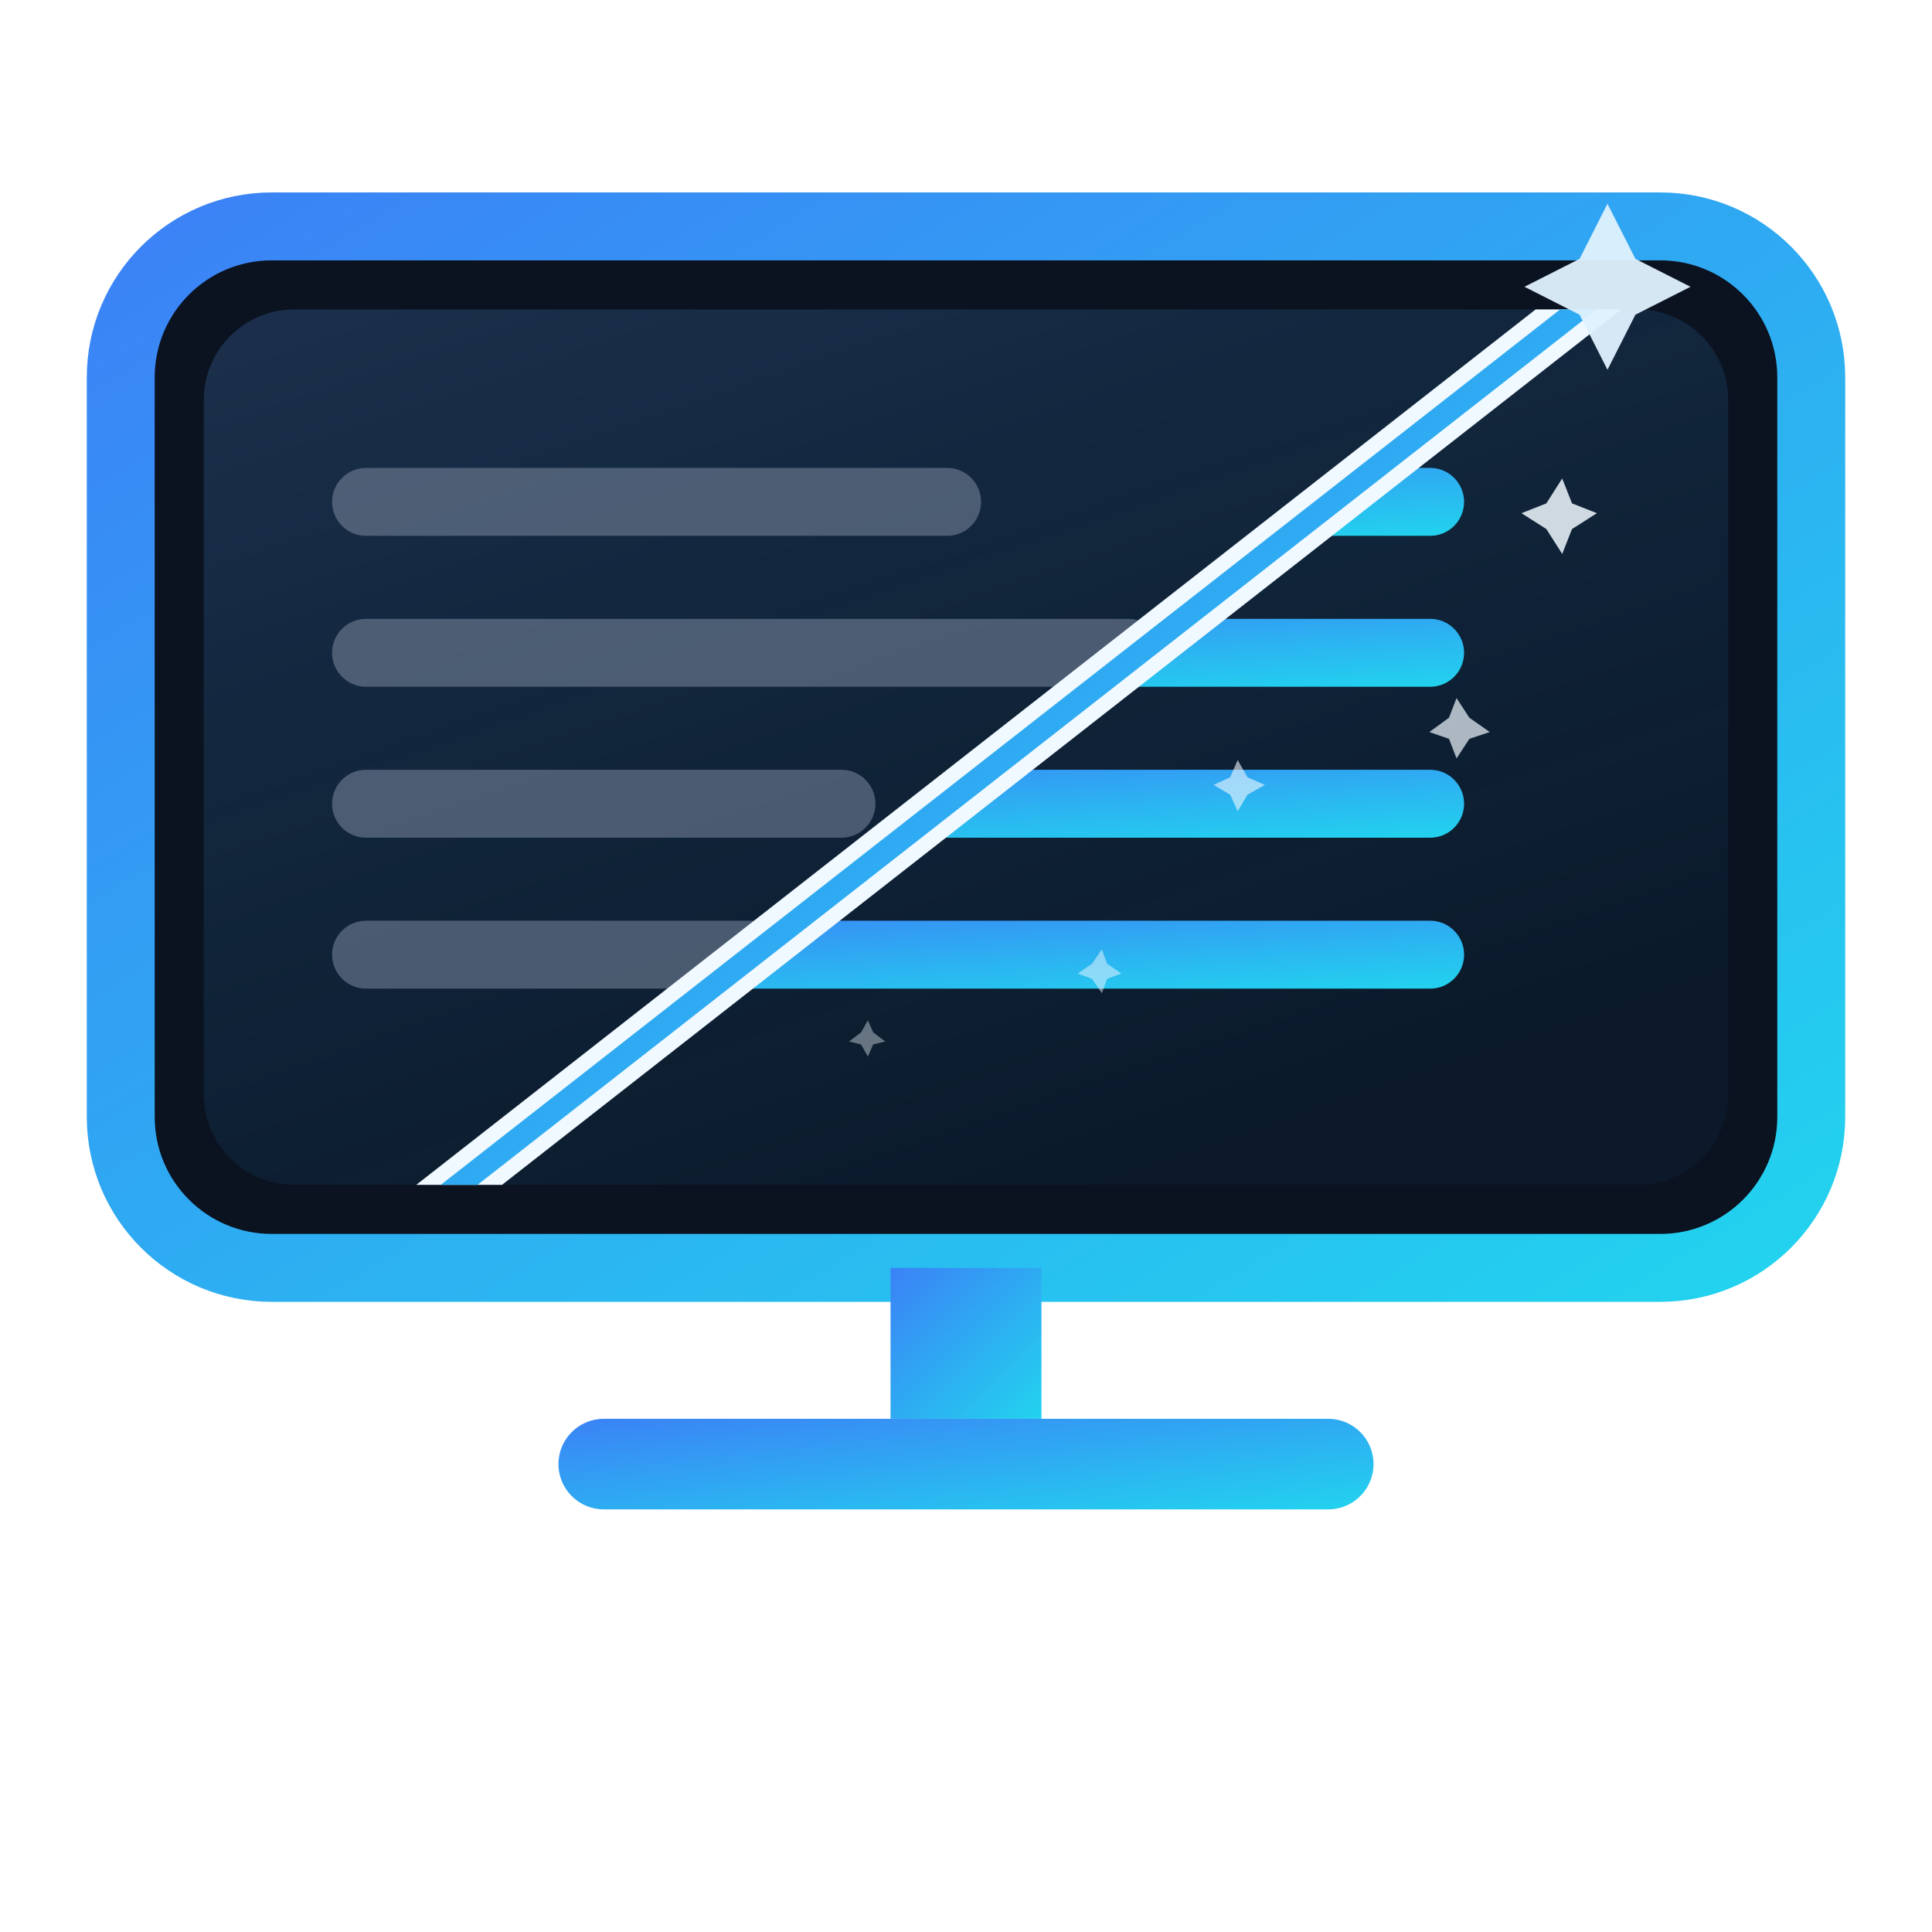
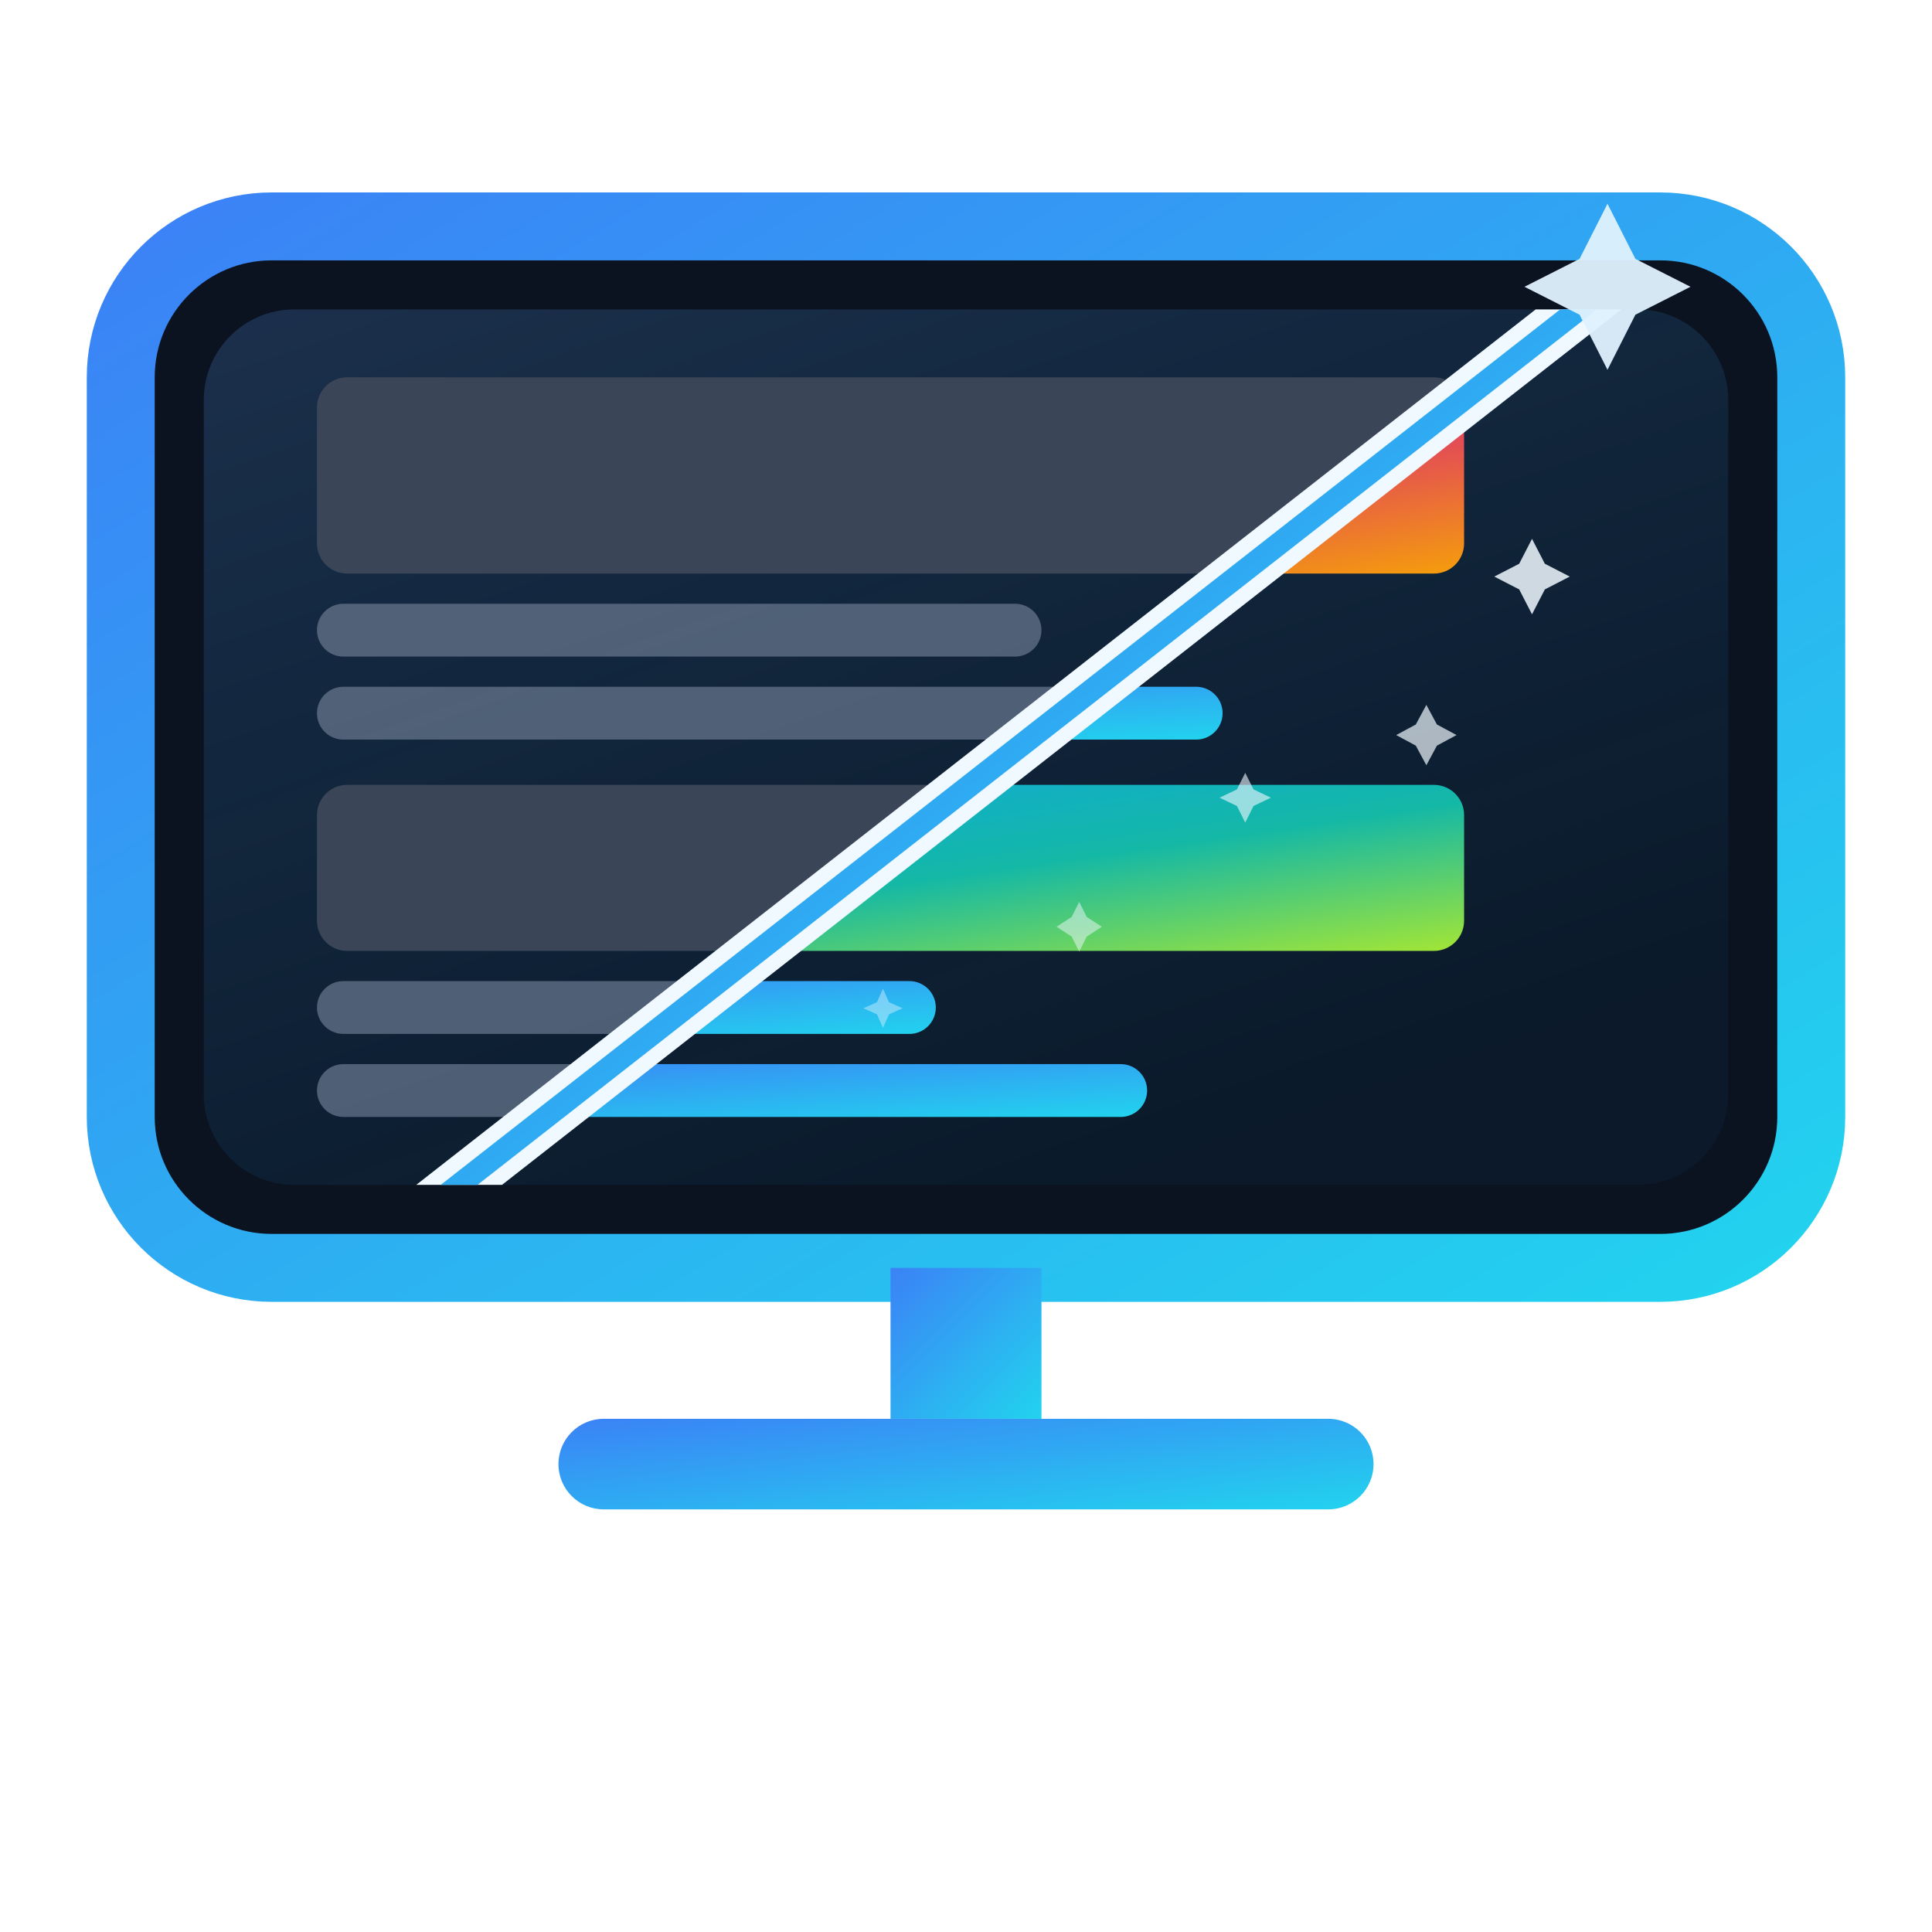
<svg xmlns="http://www.w3.org/2000/svg" width="256" height="256" viewBox="0 0 256 256">
  <defs>
    <linearGradient id="acc" x1="0" y1="0" x2="1" y2="1">
      <stop offset="0" stop-color="#3B82F6" />
      <stop offset="1" stop-color="#22D3EE" />
    </linearGradient>
    <linearGradient id="glass" x1="0" y1="0" x2="0.6" y2="1">
      <stop offset="0" stop-color="#60A5FA" stop-opacity="0.20" />
      <stop offset="1" stop-color="#0EA5E9" stop-opacity="0.05" />
+     </linearGradient>
+     <linearGradient id="media" x1="0" y1="0" x2="1" y2="1">
+       <stop offset="0" stop-color="#7C3AED" />
+       <stop offset="0.5" stop-color="#DB2777" />
+       <stop offset="1" stop-color="#F59E0B" />
+     </linearGradient>
+     <linearGradient id="media2" x1="0" y1="0" x2="1" y2="1">
+       <stop offset="0" stop-color="#0EA5E9" />
+       <stop offset="0.55" stop-color="#14B8A6" />
+       <stop offset="1" stop-color="#A3E635" />
    </linearGradient>
    <clipPath id="scr">
      <rect x="27" y="41" width="202" height="116" rx="12" />
    </clipPath>
    <clipPath id="beforeCut">
      <path d="M 27 41 L 210 41 L 60 157 L 27 157 Z" />
    </clipPath>
    <clipPath id="afterCut">
      <path d="M 210 41 L 229 41 L 229 157 L 60 157 Z" />
    </clipPath>
  </defs>
  <g id="tv">
    <rect x="16" y="30" width="224" height="138" rx="20" fill="#0B1220" stroke="url(#acc)" stroke-width="9" />
    <rect x="27" y="41" width="202" height="116" rx="12" fill="url(#glass)" />
  </g>
  <g id="reveal" clip-path="url(#scr)">
-     <g clip-path="url(#beforeCut)" fill="#64748B" fill-opacity="0.7">
-       <rect x="44" y="62" width="86" height="9" rx="4.5" />
-       <rect x="44" y="82" width="110" height="9" rx="4.5" />
-       <rect x="44" y="102" width="72" height="9" rx="4.5" />
-       <rect x="44" y="122" width="96" height="9" rx="4.5" />
+     <g clip-path="url(#beforeCut)">
+       <rect x="42" y="50" width="152" height="26" rx="4" fill="#3A4658" />
+       <rect x="42" y="80" width="96" height="7" rx="3.5" fill="#64748B" fill-opacity="0.75" />
+       <rect x="42" y="91" width="120" height="7" rx="3.5" fill="#64748B" fill-opacity="0.75" />
+       <rect x="42" y="104" width="152" height="22" rx="4" fill="#3A4658" />
+       <rect x="42" y="130" width="82" height="7" rx="3.5" fill="#64748B" fill-opacity="0.75" />
+       <rect x="42" y="141" width="110" height="7" rx="3.5" fill="#64748B" fill-opacity="0.75" />
    </g>
-     <g clip-path="url(#afterCut)" fill="url(#acc)">
-       <rect x="44" y="62" width="150" height="9" rx="4.5" />
-       <rect x="44" y="82" width="150" height="9" rx="4.5" />
-       <rect x="44" y="102" width="150" height="9" rx="4.5" />
-       <rect x="44" y="122" width="150" height="9" rx="4.5" />
+     <g clip-path="url(#afterCut)">
+       <rect x="42" y="50" width="152" height="26" rx="4" fill="url(#media)" />
+       <rect x="42" y="80" width="96" height="7" rx="3.5" fill="url(#acc)" />
+       <rect x="42" y="91" width="120" height="7" rx="3.5" fill="url(#acc)" />
+       <rect x="42" y="104" width="152" height="22" rx="4" fill="url(#media2)" />
+       <rect x="42" y="130" width="82" height="7" rx="3.5" fill="url(#acc)" />
+       <rect x="42" y="141" width="110" height="7" rx="3.5" fill="url(#acc)" />
    </g>
  </g>
  <g id="cut" clip-path="url(#scr)">
    <path d="M 213 38 L 57 160" stroke="#F0F9FF" stroke-width="7" stroke-linecap="round" />
    <path d="M 213 38 L 57 160" stroke="url(#acc)" stroke-width="3" stroke-linecap="round" />
  </g>
  <g id="stars" fill="#E0F2FE">
    <path d="M 213 27.0 L 216.7 34.3 L 224.0 38 L 216.7 41.7 L 213 49.0 L 209.3 41.7 L 202.0 38 L 209.3 34.3 Z" fill-opacity="0.95" />
  </g>
  <g id="stars-inner" clip-path="url(#afterCut)" fill="#F0F9FF">
-     <path d="M 207 63.4 L 208.3 66.7 L 211.6 68 L 208.3 70.1 L 207 73.4 L 204.9 70.1 L 201.6 68 L 204.9 66.7 Z" fill-opacity="0.85" />
-     <path d="M 193 92.5 L 194.7 95.1 L 197.4 97 L 194.7 97.9 L 193 100.5 L 192.0 97.9 L 189.4 97 L 192.0 95.1 Z" fill-opacity="0.7" />
-     <path d="M 164 100.7 L 165.3 103.0 L 167.6 104 L 165.3 105.3 L 164 107.5 L 163.0 105.3 L 160.8 104 L 163.0 103.0 Z" fill-opacity="0.6" />
-     <path d="M 146 125.8 L 146.7 127.7 L 148.6 129 L 146.7 129.7 L 146 131.6 L 144.7 129.7 L 142.8 129 L 144.7 127.7 Z" fill-opacity="0.5" />
-     <path d="M 115 135.2 L 115.7 136.8 L 117.3 138 L 115.7 138.4 L 115 140.0 L 114.1 138.4 L 112.5 138 L 114.1 136.8 Z" fill-opacity="0.4" />
+     <path d="M 203 71.4 L 204.7 74.7 L 208.0 76.4 L 204.7 78.1 L 203 81.4 L 201.3 78.1 L 198.0 76.4 L 201.3 74.7 Z" fill-opacity="0.85" />
+     <path d="M 189 93.4 L 190.4 96.0 L 193.0 97.4 L 190.4 98.8 L 189 101.4 L 187.6 98.8 L 185.0 97.4 L 187.6 96.0 Z" fill-opacity="0.7" />
+     <path d="M 165 102.4 L 166.1 104.6 L 168.4 105.7 L 166.1 106.8 L 165 109.0 L 163.9 106.8 L 161.6 105.7 L 163.9 104.6 Z" fill-opacity="0.6" />
+     <path d="M 143 119.5 L 144.0 121.5 L 146.0 122.8 L 144.0 124.1 L 143 126.1 L 142.0 124.1 L 140.0 122.8 L 142.0 121.5 Z" fill-opacity="0.5" />
+     <path d="M 117 131.0 L 117.8 132.8 L 119.6 133.6 L 117.8 134.4 L 117 136.2 L 116.2 134.4 L 114.4 133.6 L 116.2 132.8 Z" fill-opacity="0.4" />
  </g>
  <g id="stand">
    <rect x="118" y="168" width="20" height="20" fill="url(#acc)" />
    <rect x="74" y="188" width="108" height="12" rx="6" fill="url(#acc)" />
  </g>
</svg>
